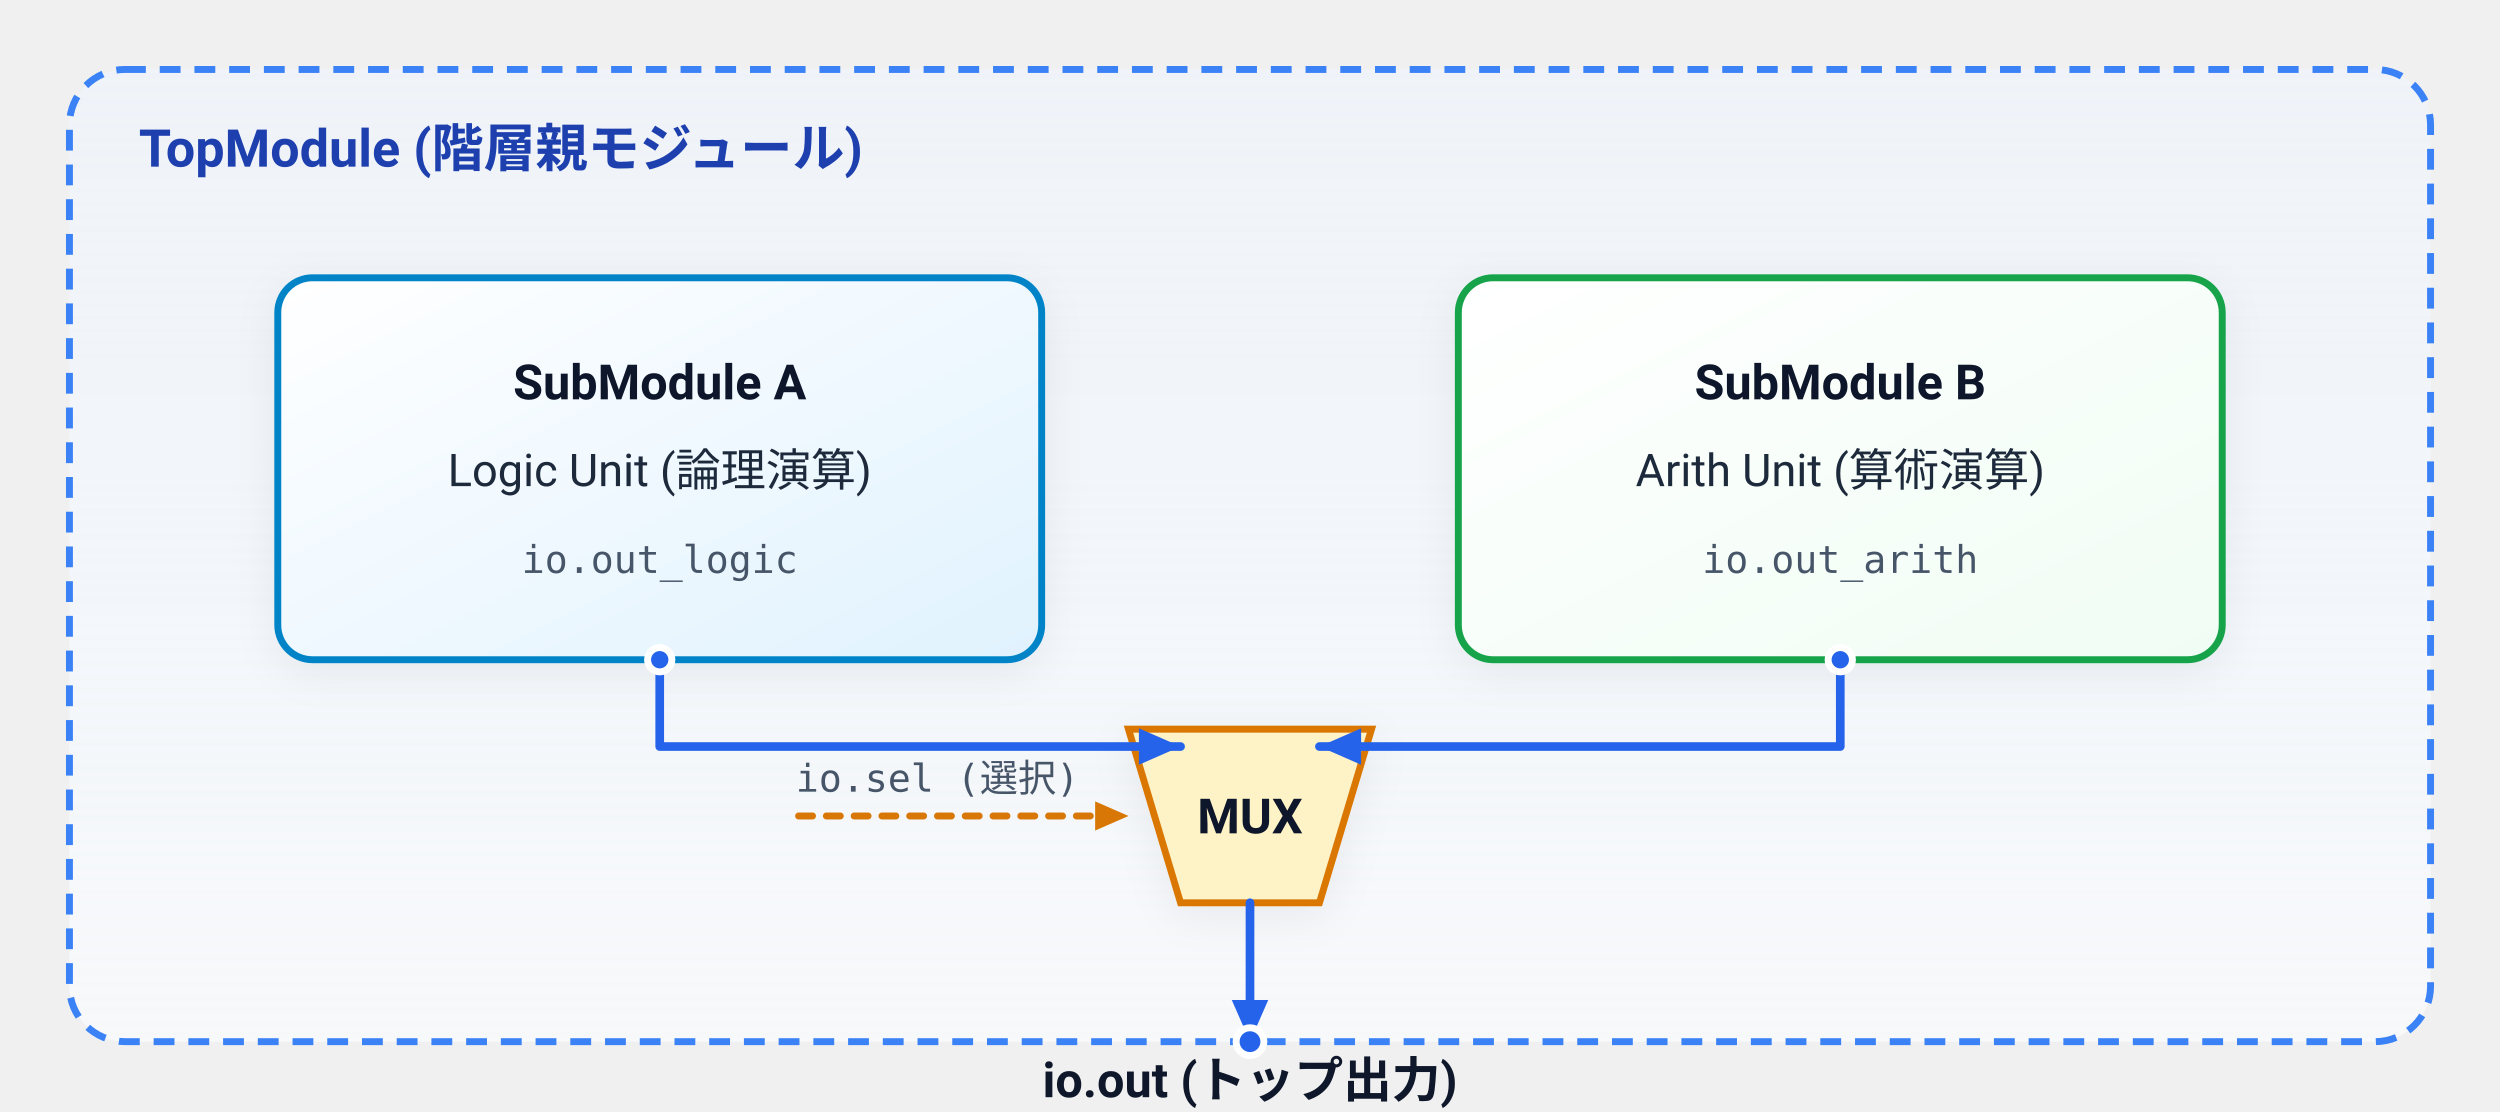
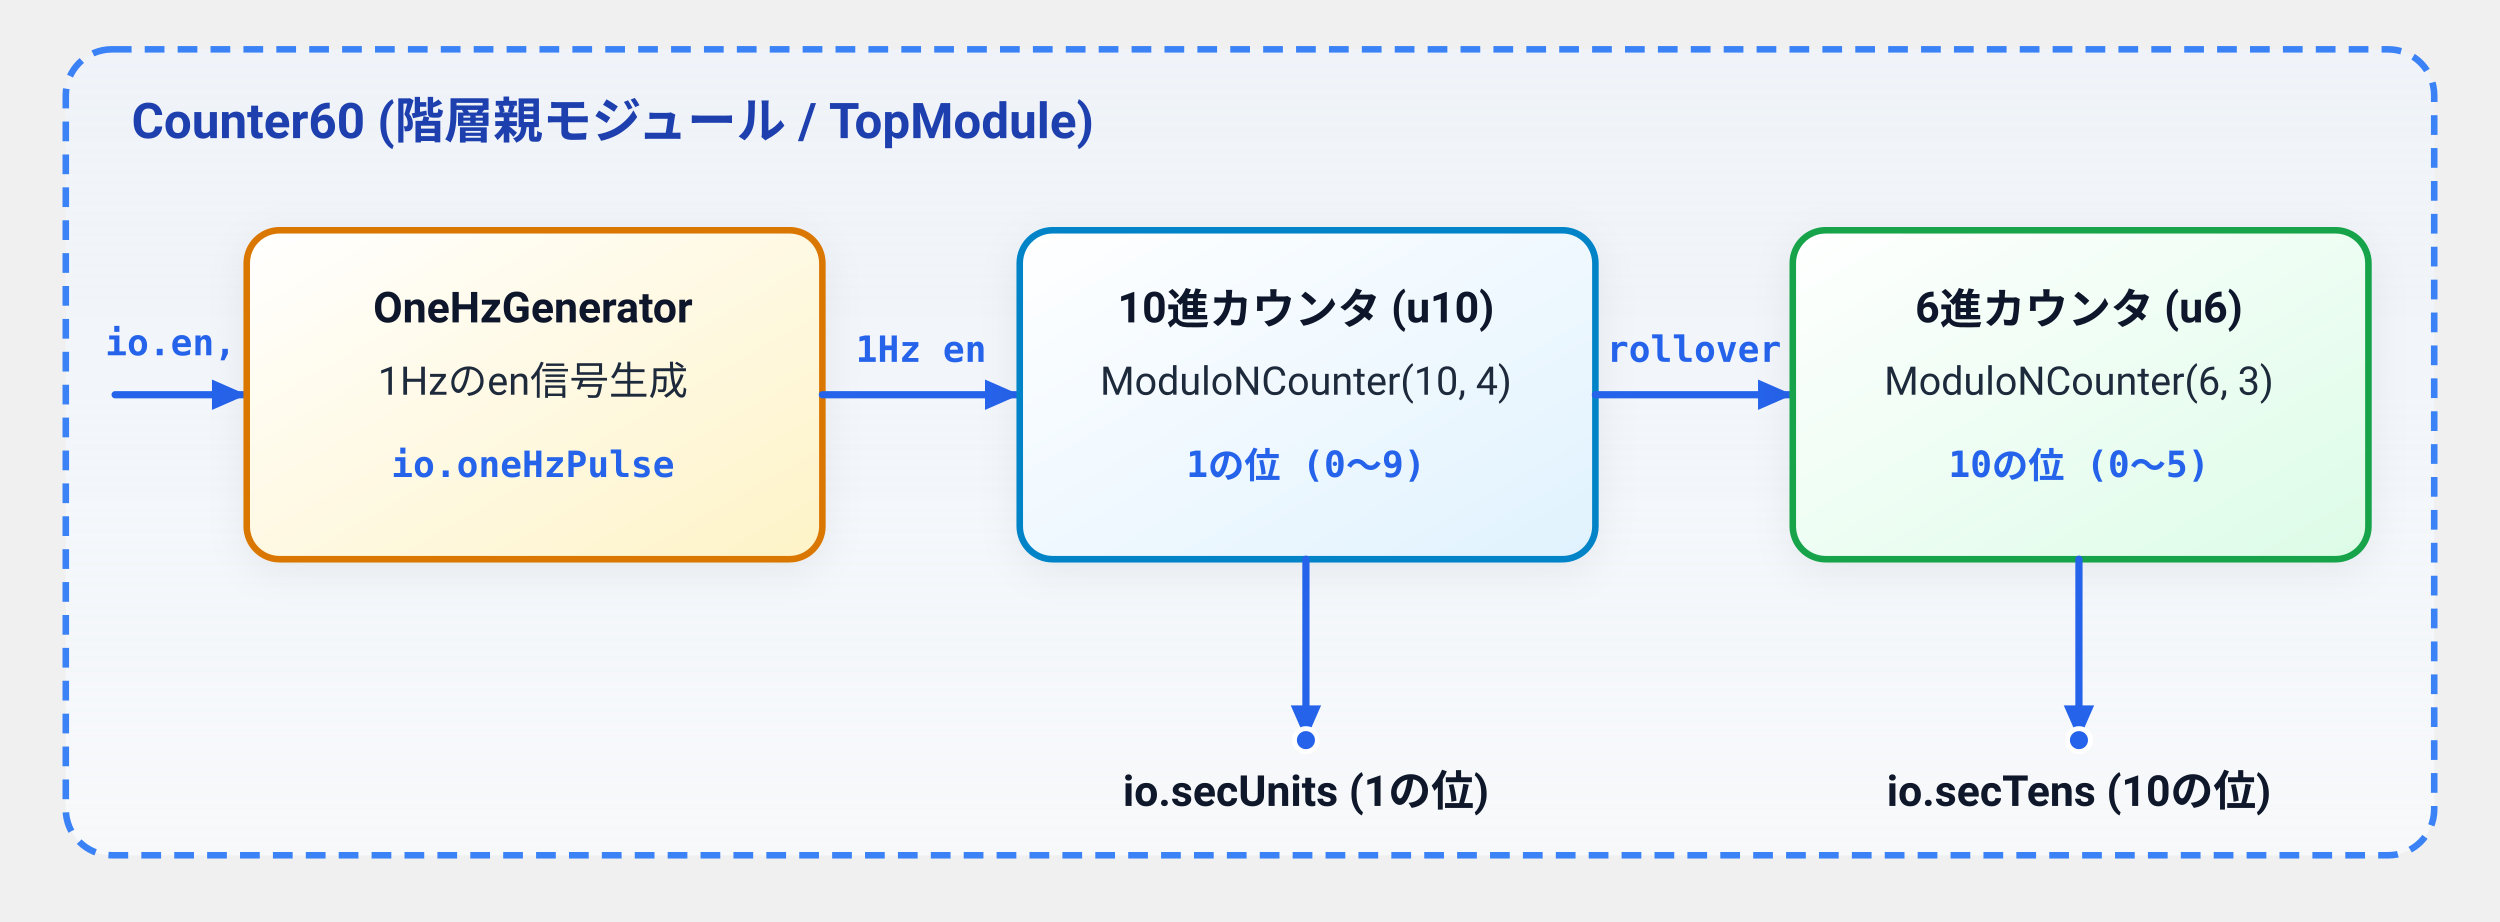
- <svg xmlns="http://www.w3.org/2000/svg" viewBox="0 0 720 320" width="100%" height="100%">
+ <svg xmlns="http://www.w3.org/2000/svg" viewBox="0 0 760 280" width="100%" height="100%">
  <defs>
    <style>
-       .label { font-family: -apple-system, BlinkMacSystemFont, "Segoe UI", Roboto, sans-serif; font-size: 13px; fill: #1e293b; }
-       .bold-label { font-family: -apple-system, BlinkMacSystemFont, "Segoe UI", Roboto, sans-serif; font-size: 14px; font-weight: bold; fill: #0f172a; }
+       .label { font-family: -apple-system, BlinkMacSystemFont, "Segoe UI", Roboto, sans-serif; font-size: 12px; fill: #1e293b; }
+       .bold-label { font-family: -apple-system, BlinkMacSystemFont, "Segoe UI", Roboto, sans-serif; font-size: 13px; font-weight: bold; fill: #0f172a; }
      .title-label { font-family: -apple-system, BlinkMacSystemFont, "Segoe UI", Roboto, sans-serif; font-size: 15px; font-weight: bold; fill: #1e40af; }
-       .wire-label { font-family: "SFMono-Regular", Consolas, Menlo, monospace; font-size: 11px; fill: #475569; }
-       .wire { stroke: #2563eb; stroke-width: 2.5; fill: none; stroke-linecap: round; stroke-linejoin: round; }
-       .ctrl-wire { stroke: #d97706; stroke-width: 2; fill: none; stroke-linecap: round; stroke-dasharray: 4,4; }
-       .port { fill: #2563eb; stroke: #ffffff; stroke-width: 2; }
+       .wire-label { font-family: "SFMono-Regular", Consolas, Menlo, monospace; font-size: 11px; fill: #2563eb; font-weight: 600; }
+       .wire { stroke: #2563eb; stroke-width: 2.2; fill: none; stroke-linecap: round; stroke-linejoin: round; }
+       .port { fill: #2563eb; stroke: #ffffff; stroke-width: 1.5; }
      .shadow { filter: drop-shadow(0px 3px 6px rgba(0, 0, 0, 0.06)); }
    </style>
    <marker id="arrow" viewBox="0 0 10 10" refX="8" refY="5" markerWidth="6" markerHeight="6" orient="auto">
      <path d="M 0 1.5 L 8 5 L 0 8.5 z" fill="#2563eb" />
    </marker>
-     <marker id="arrow-ctrl" viewBox="0 0 10 10" refX="8" refY="5" markerWidth="6" markerHeight="6" orient="auto">
-       <path d="M 0 1.5 L 8 5 L 0 8.5 z" fill="#d97706" />
-     </marker>
    <linearGradient id="topBg" x1="0" y1="0" x2="0" y2="1">
      <stop offset="0%" stop-color="#eff6ff" stop-opacity="0.6" />
      <stop offset="100%" stop-color="#f8fafc" stop-opacity="0.9" />
    </linearGradient>
-     <linearGradient id="subBgA" x1="0" y1="0" x2="1" y2="1">
+     <linearGradient id="subBg1" x1="0" y1="0" x2="1" y2="1">
+       <stop offset="0%" stop-color="#ffffff" />
+       <stop offset="100%" stop-color="#fef3c7" />
+     </linearGradient>
+     <linearGradient id="subBg2" x1="0" y1="0" x2="1" y2="1">
      <stop offset="0%" stop-color="#ffffff" />
      <stop offset="100%" stop-color="#e0f2fe" />
    </linearGradient>
-     <linearGradient id="subBgB" x1="0" y1="0" x2="1" y2="1">
+     <linearGradient id="subBg3" x1="0" y1="0" x2="1" y2="1">
      <stop offset="0%" stop-color="#ffffff" />
-       <stop offset="100%" stop-color="#f0fdf4" />
+       <stop offset="100%" stop-color="#dcfce7" />
    </linearGradient>
  </defs>
-   <rect x="20" y="20" width="680" height="280" rx="16" fill="url(#topBg)" stroke="#3b82f6" stroke-width="2" stroke-dasharray="6,4" />
-   <text x="40" y="48" class="title-label">TopModule (階層親モジュール)</text>
+   <rect x="20" y="15" width="720" height="245" rx="14" fill="url(#topBg)" stroke="#3b82f6" stroke-width="2" stroke-dasharray="6,4" />
+   <text x="40" y="42" class="title-label">Counter60 (階層親モジュール / TopModule)</text>
+   <text x="32" y="108" class="wire-label">io.en, io.clear</text>
+   <line x1="35" y1="120" x2="75" y2="120" class="wire" marker-end="url(#arrow)" />
  <g class="shadow">
-     <rect x="80" y="80" width="220" height="110" rx="10" fill="url(#subBgA)" stroke="#0284c7" stroke-width="2" />
-     <text x="190" y="115" text-anchor="middle" class="bold-label" fill="#0369a1">SubModule A</text>
-     <text x="190" y="140" text-anchor="middle" class="label" fill="#475569">Logic Unit (論理演算)</text>
-     <text x="190" y="165" text-anchor="middle" class="wire-label">io.out_logic</text>
+     <rect x="75" y="70" width="175" height="100" rx="10" fill="url(#subBg1)" stroke="#d97706" stroke-width="2" />
+     <text x="162" y="98" text-anchor="middle" class="bold-label" fill="#b45309">OneHzGenerator</text>
+     <text x="162" y="120" text-anchor="middle" class="label" fill="#475569">1Hzのen信号生成</text>
+     <text x="162" y="145" text-anchor="middle" class="wire-label" fill="#b45309">io.oneHzPulse</text>
  </g>
+   <line x1="250" y1="120" x2="310" y2="120" class="wire" marker-end="url(#arrow)" />
+   <text x="280" y="110" text-anchor="middle" class="wire-label">1Hz en</text>
  <g class="shadow">
-     <rect x="420" y="80" width="220" height="110" rx="10" fill="url(#subBgB)" stroke="#16a34a" stroke-width="2" />
-     <text x="530" y="115" text-anchor="middle" class="bold-label" fill="#15803d">SubModule B</text>
-     <text x="530" y="140" text-anchor="middle" class="label" fill="#475569">Arith Unit (算術演算)</text>
-     <text x="530" y="165" text-anchor="middle" class="wire-label">io.out_arith</text>
+     <rect x="310" y="70" width="175" height="100" rx="10" fill="url(#subBg2)" stroke="#0284c7" stroke-width="2" />
+     <text x="397" y="98" text-anchor="middle" class="bold-label" fill="#0369a1">10進カウンタ (u10)</text>
+     <text x="397" y="120" text-anchor="middle" class="label" fill="#475569">ModuloNCounter(10, 4)</text>
+     <text x="397" y="145" text-anchor="middle" class="wire-label">1の位 (0〜9)</text>
  </g>
-   <g class="shadow" transform="translate(325, 210)">
-     <polygon points="0,0 70,0 55,50 15,50" fill="#fef3c7" stroke="#d97706" stroke-width="2" />
-     <text x="35" y="30" text-anchor="middle" class="bold-label" fill="#b45309" font-size="12">MUX</text>
+   <line x1="485" y1="120" x2="545" y2="120" class="wire" marker-end="url(#arrow)" />
+   <text x="515" y="110" text-anchor="middle" class="wire-label">rollover</text>
+   <g class="shadow">
+     <rect x="545" y="70" width="175" height="100" rx="10" fill="url(#subBg3)" stroke="#16a34a" stroke-width="2" />
+     <text x="632" y="98" text-anchor="middle" class="bold-label" fill="#15803d">6進カウンタ (u6)</text>
+     <text x="632" y="120" text-anchor="middle" class="label" fill="#475569">ModuloNCounter(6, 3)</text>
+     <text x="632" y="145" text-anchor="middle" class="wire-label">10の位 (0〜5)</text>
  </g>
-   <path d="M 230, 235 L 325, 235" class="ctrl-wire" marker-end="url(#arrow-ctrl)" />
-   <text x="270" y="228" text-anchor="middle" class="wire-label" fill="#b45309">io.sel (選択)</text>
-   <path d="M 190, 190 L 190, 215 L 340, 215" class="wire" marker-end="url(#arrow)" />
-   <path d="M 530, 190 L 530, 215 L 380, 215" class="wire" marker-end="url(#arrow)" />
-   <path d="M 360, 260 L 360, 300" class="wire" marker-end="url(#arrow)" />
-   <circle cx="360" cy="300" r="4" class="port" />
-   <text x="360" y="316" text-anchor="middle" class="bold-label" fill="#1e40af">io.out (トップ出力)</text>
-   <circle cx="190" cy="190" r="3.5" class="port" />
-   <circle cx="530" cy="190" r="3.5" class="port" />
+   <line x1="397" y1="170" x2="397" y2="225" class="wire" marker-end="url(#arrow)" />
+   <circle cx="397" cy="225" r="3.5" class="port" />
+   <text x="397" y="245" text-anchor="middle" class="bold-label" fill="#1e40af">io.secUnits (1の位)</text>
+   <line x1="632" y1="170" x2="632" y2="225" class="wire" marker-end="url(#arrow)" />
+   <circle cx="632" cy="225" r="3.5" class="port" />
+   <text x="632" y="245" text-anchor="middle" class="bold-label" fill="#1e40af">io.secTens (10の位)</text>
</svg>
